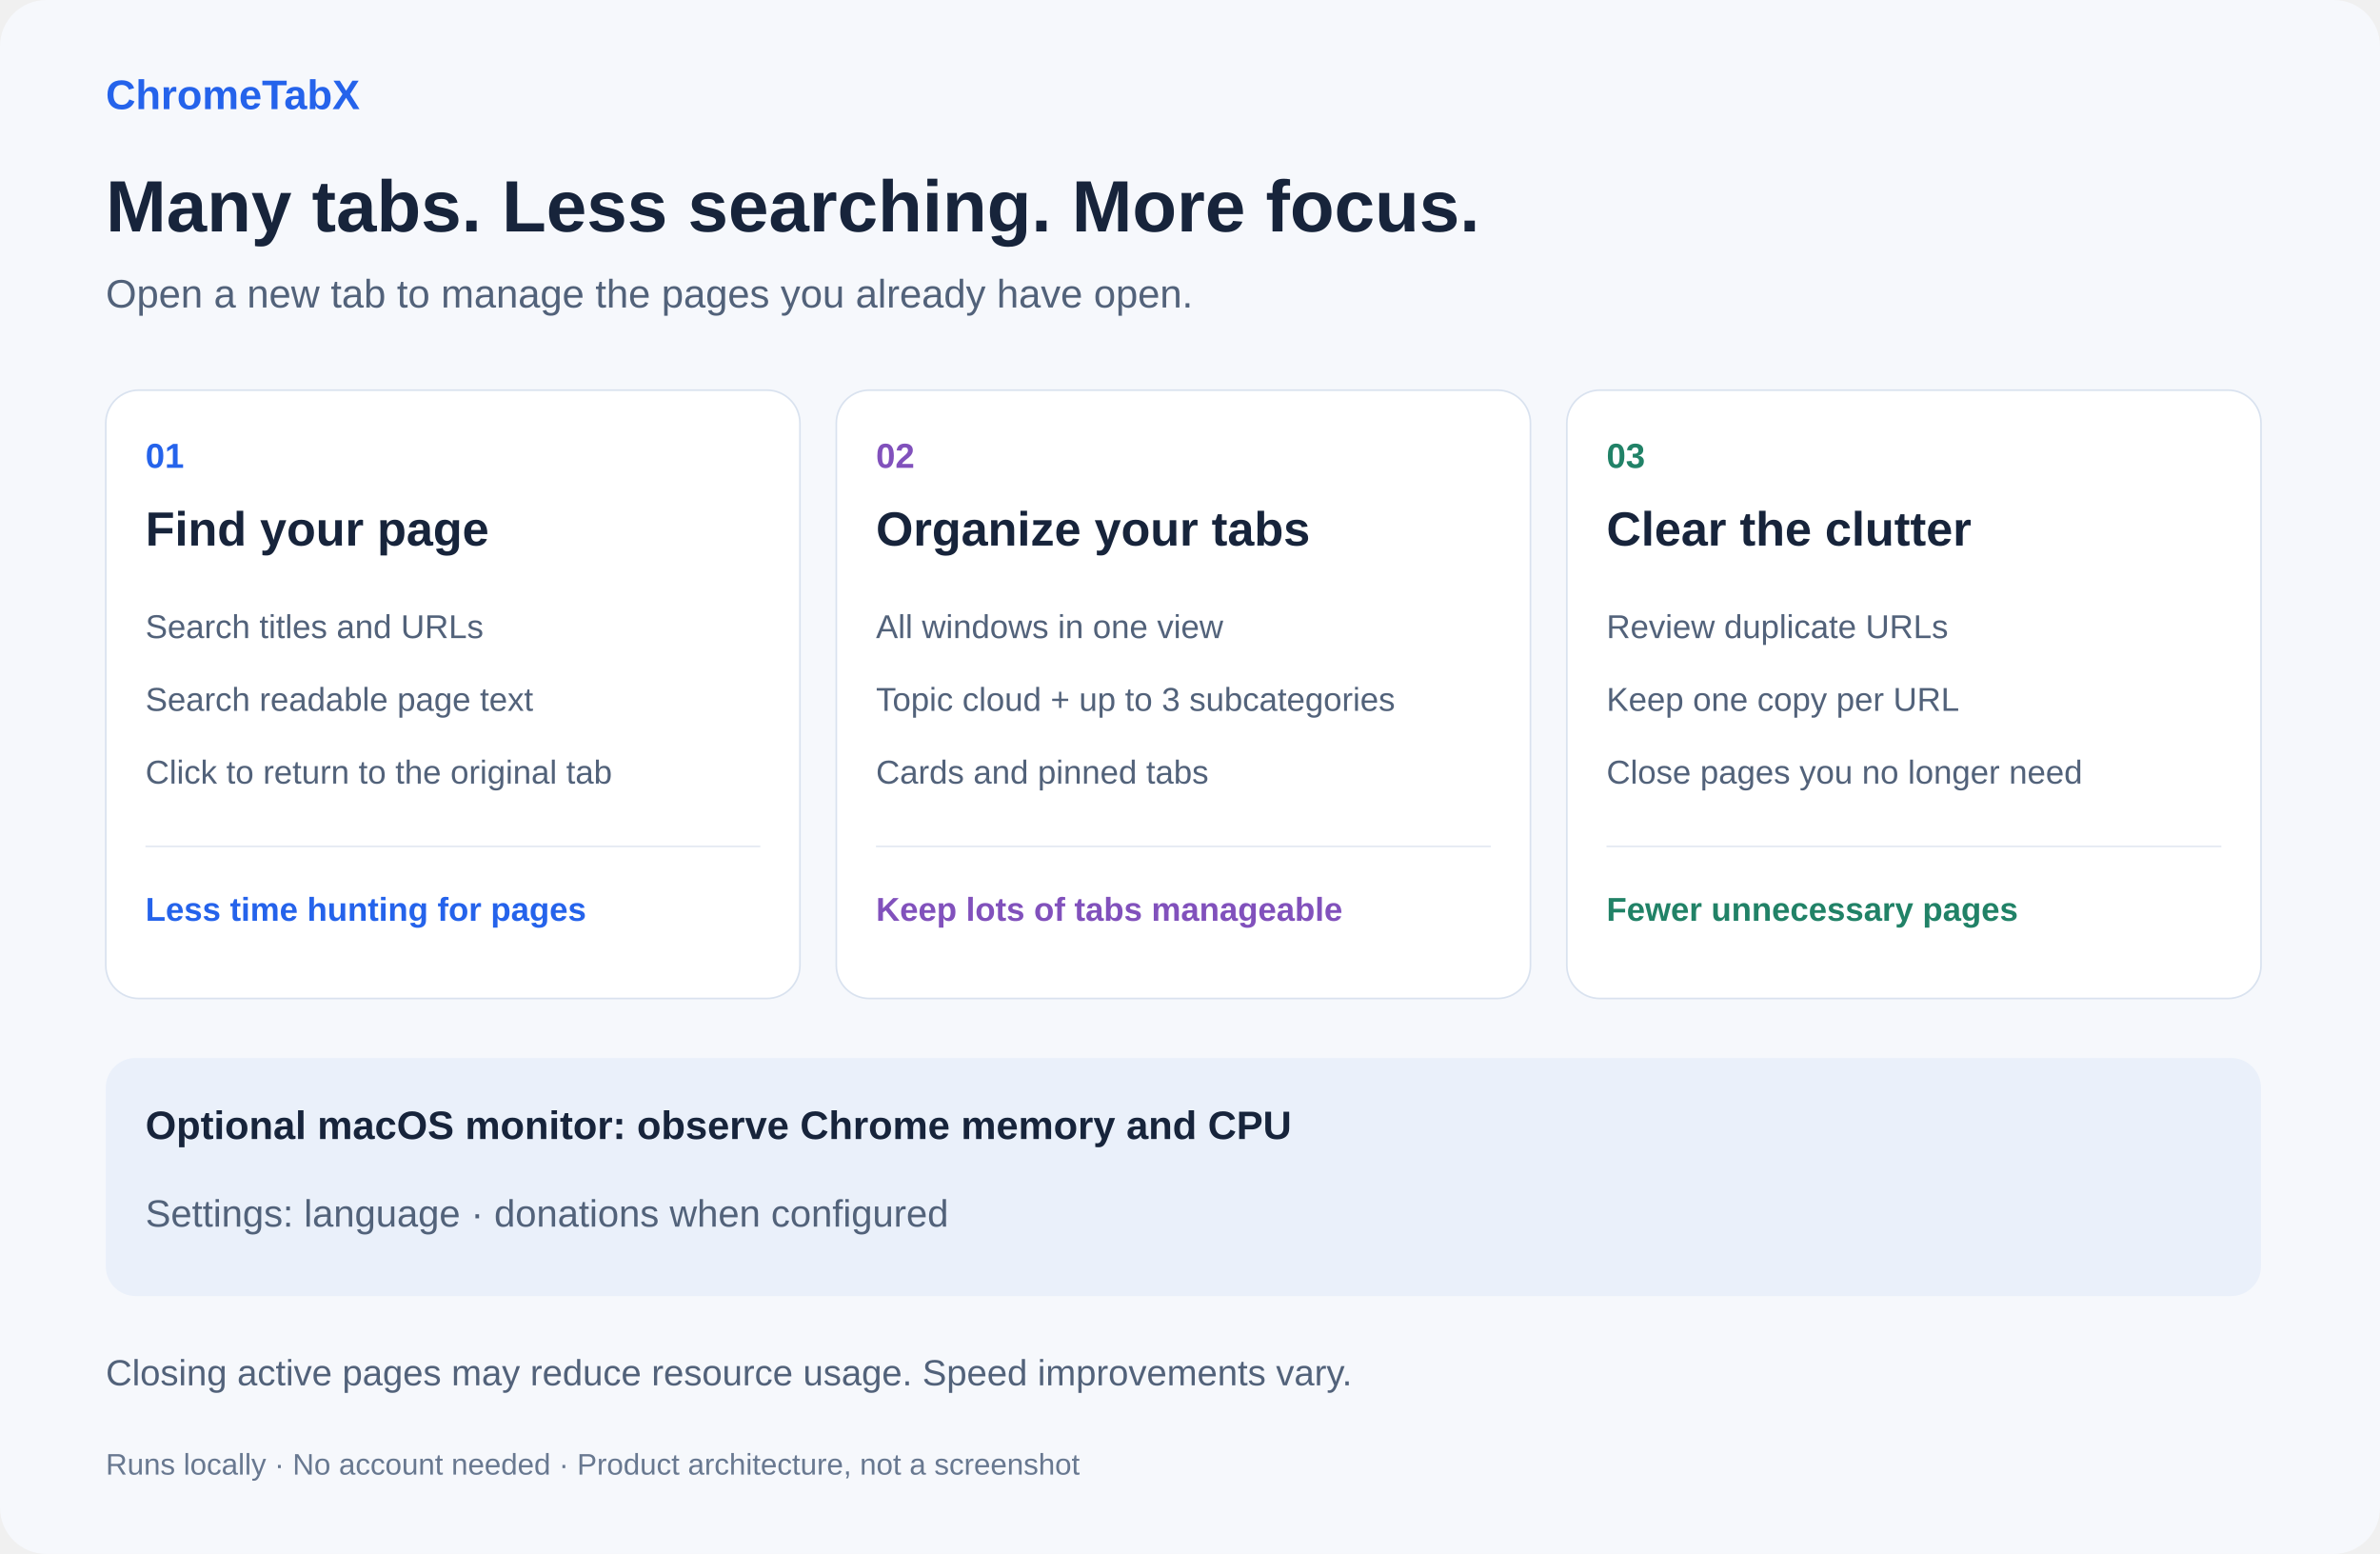
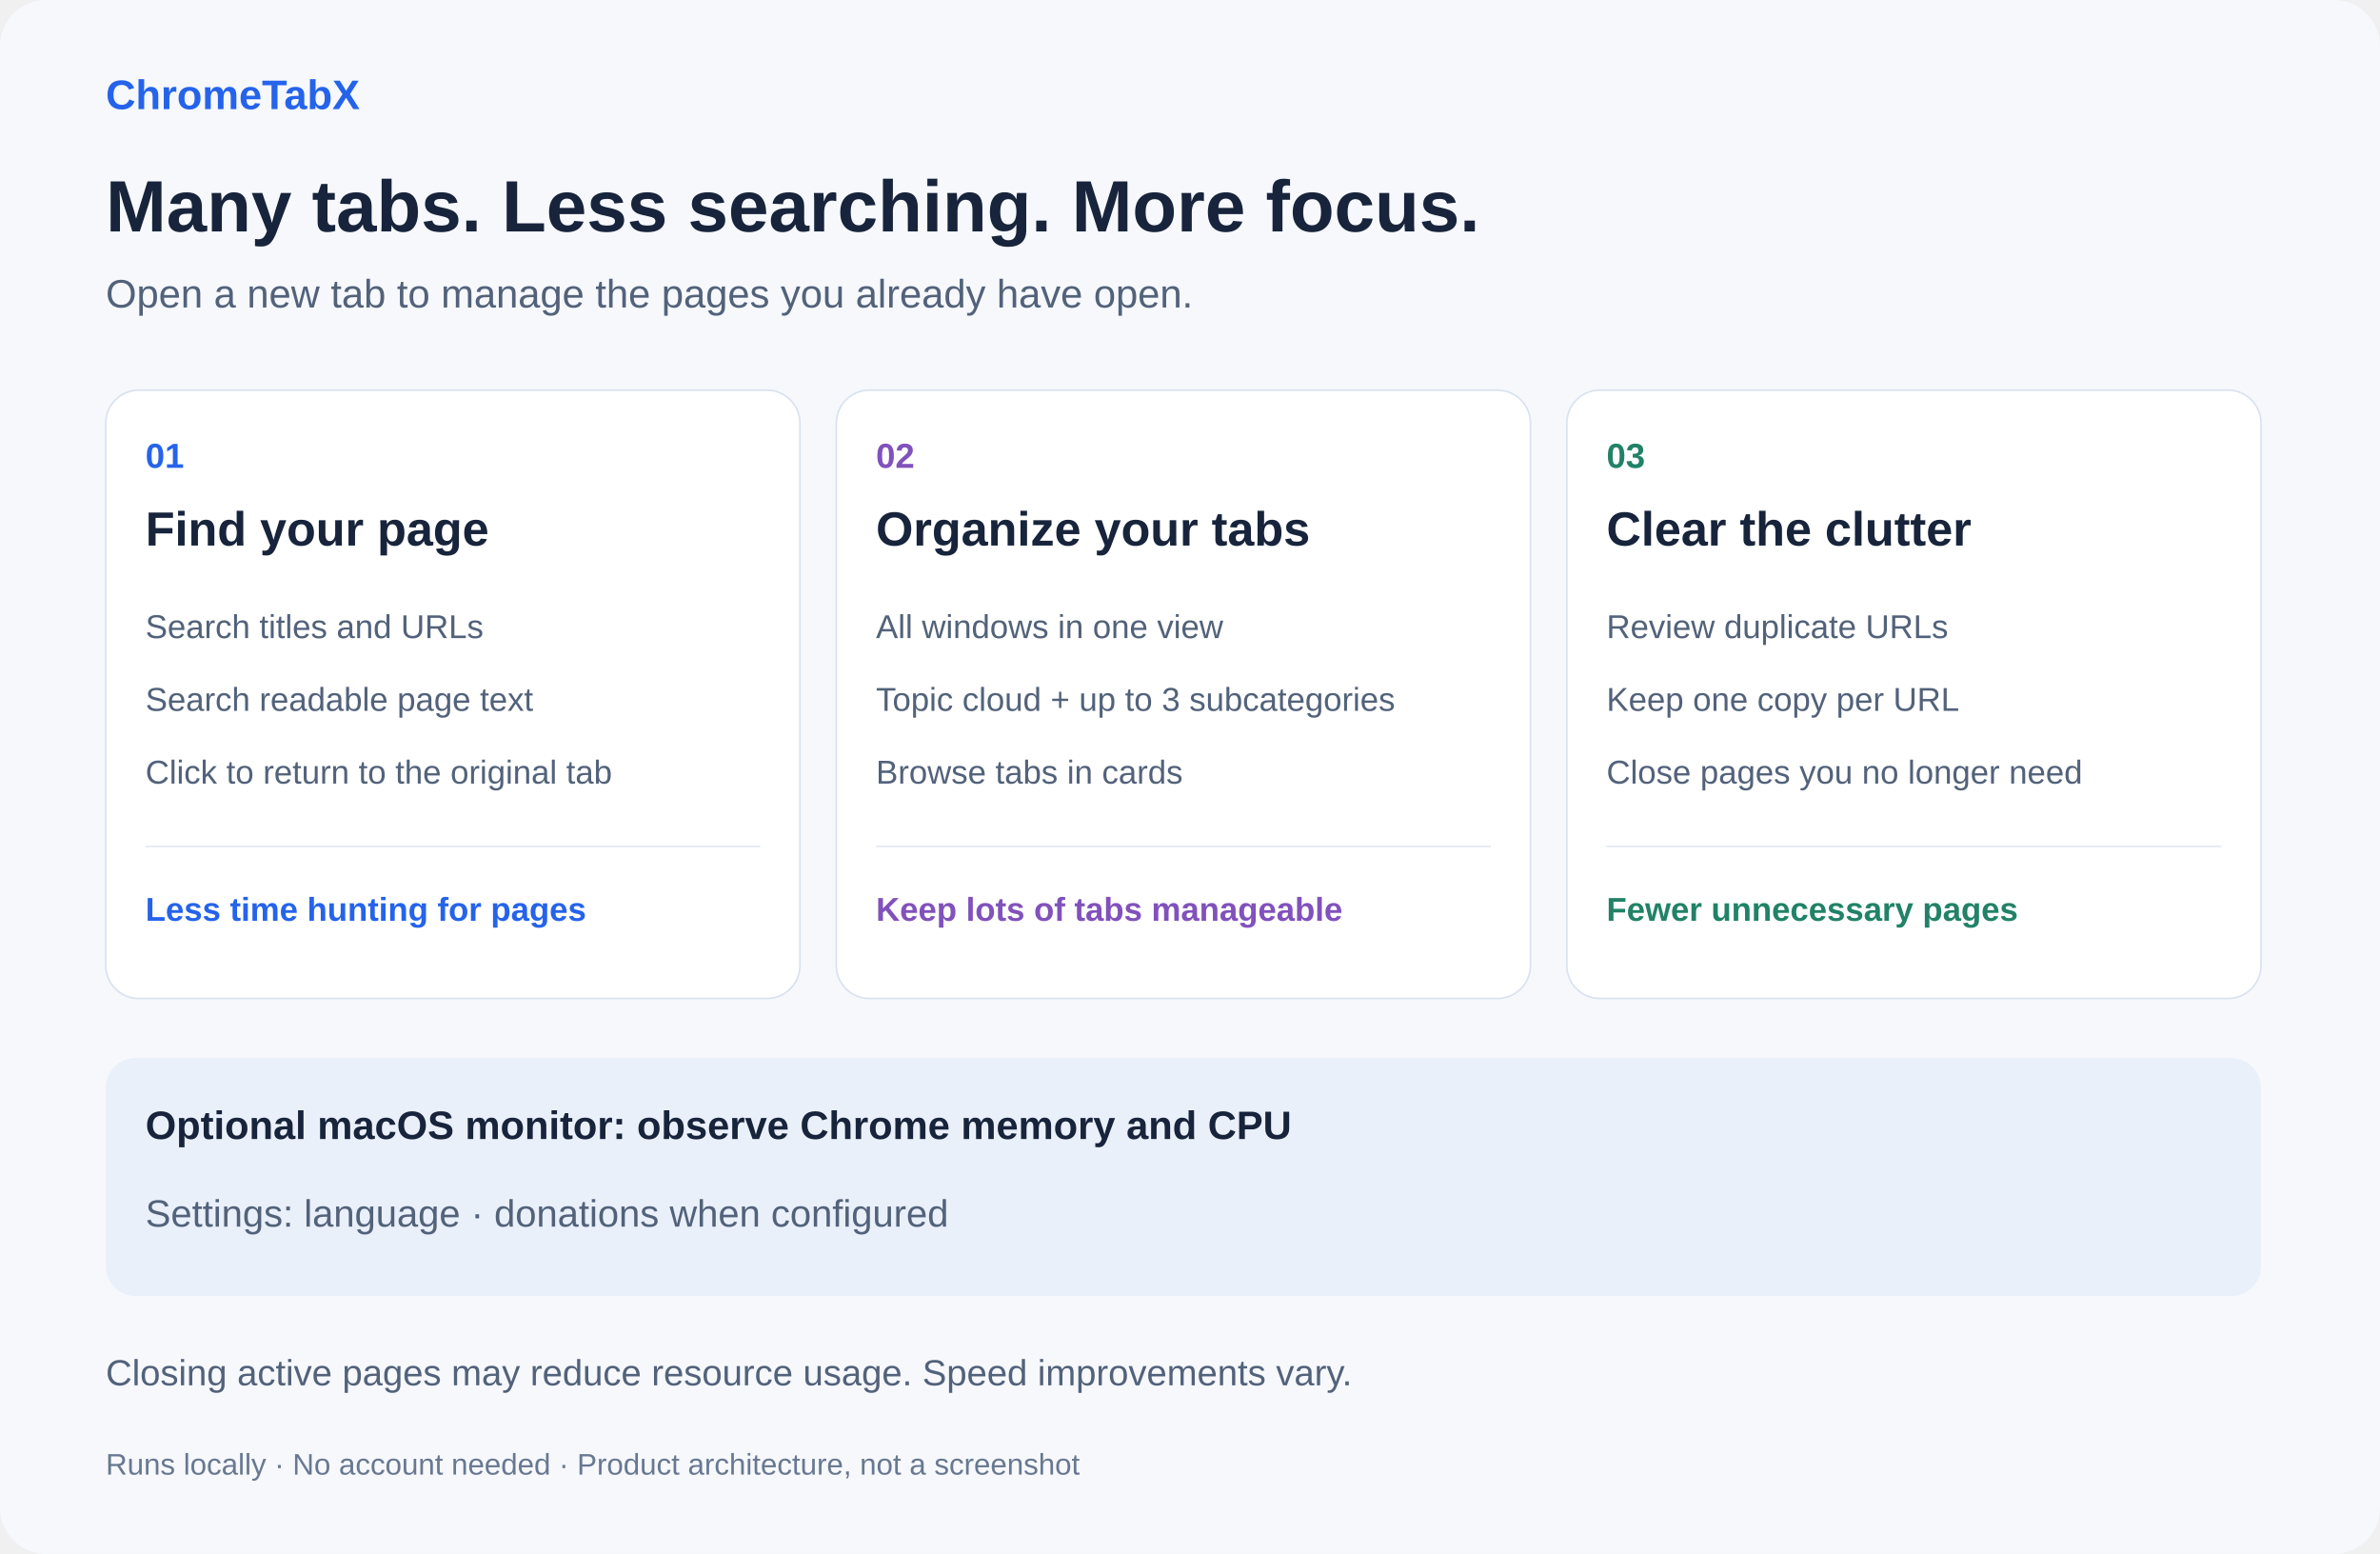
<svg xmlns="http://www.w3.org/2000/svg" width="1440" height="940" viewBox="0 0 1440 940" role="img">
  <rect width="1440" height="940" rx="28" fill="#f6f8fc" />
  <text x="64" y="66" font-family="Arial, Noto Sans CJK SC, PingFang SC, sans-serif" font-size="25" fill="#2563eb" font-weight="700">ChromeTabX</text>
  <text x="64" y="140" font-family="Arial, Noto Sans CJK SC, PingFang SC, sans-serif" font-size="44" fill="#17243b" font-weight="700">Many tabs. Less searching. More focus.</text>
  <text x="64" y="186" font-family="Arial, Noto Sans CJK SC, PingFang SC, sans-serif" font-size="24" fill="#52627a" font-weight="400">Open a new tab to manage the pages you already have open.</text>
  <rect x="64" y="236" width="420" height="368" rx="20" fill="white" stroke="#d9e2ef" />
  <text x="88" y="283" font-family="Arial, Noto Sans CJK SC, PingFang SC, sans-serif" font-size="21" fill="#2563eb" font-weight="700">01</text>
  <text x="88" y="330" font-family="Arial, Noto Sans CJK SC, PingFang SC, sans-serif" font-size="29" fill="#17243b" font-weight="700">Find your page</text>
  <text x="88" y="386" font-family="Arial, Noto Sans CJK SC, PingFang SC, sans-serif" font-size="20" fill="#52627a" font-weight="400">Search titles and URLs</text>
  <text x="88" y="430" font-family="Arial, Noto Sans CJK SC, PingFang SC, sans-serif" font-size="20" fill="#52627a" font-weight="400">Search readable page text</text>
  <text x="88" y="474" font-family="Arial, Noto Sans CJK SC, PingFang SC, sans-serif" font-size="20" fill="#52627a" font-weight="400">Click to return to the original tab</text>
  <path d="M88 512h372" stroke="#e3e9f2" />
  <text x="88" y="557" font-family="Arial, Noto Sans CJK SC, PingFang SC, sans-serif" font-size="20" fill="#2563eb" font-weight="700">Less time hunting for pages</text>
  <rect x="506" y="236" width="420" height="368" rx="20" fill="white" stroke="#d9e2ef" />
  <text x="530" y="283" font-family="Arial, Noto Sans CJK SC, PingFang SC, sans-serif" font-size="21" fill="#8151bc" font-weight="700">02</text>
  <text x="530" y="330" font-family="Arial, Noto Sans CJK SC, PingFang SC, sans-serif" font-size="29" fill="#17243b" font-weight="700">Organize your tabs</text>
  <text x="530" y="386" font-family="Arial, Noto Sans CJK SC, PingFang SC, sans-serif" font-size="20" fill="#52627a" font-weight="400">All windows in one view</text>
  <text x="530" y="430" font-family="Arial, Noto Sans CJK SC, PingFang SC, sans-serif" font-size="20" fill="#52627a" font-weight="400">Topic cloud + up to 3 subcategories</text>
-   <text x="530" y="474" font-family="Arial, Noto Sans CJK SC, PingFang SC, sans-serif" font-size="20" fill="#52627a" font-weight="400">Cards and pinned tabs</text>
+   <text x="530" y="474" font-family="Arial, Noto Sans CJK SC, PingFang SC, sans-serif" font-size="20" fill="#52627a" font-weight="400">Browse tabs in cards</text>
  <path d="M530 512h372" stroke="#e3e9f2" />
  <text x="530" y="557" font-family="Arial, Noto Sans CJK SC, PingFang SC, sans-serif" font-size="20" fill="#8151bc" font-weight="700">Keep lots of tabs manageable</text>
  <rect x="948" y="236" width="420" height="368" rx="20" fill="white" stroke="#d9e2ef" />
  <text x="972" y="283" font-family="Arial, Noto Sans CJK SC, PingFang SC, sans-serif" font-size="21" fill="#218267" font-weight="700">03</text>
  <text x="972" y="330" font-family="Arial, Noto Sans CJK SC, PingFang SC, sans-serif" font-size="29" fill="#17243b" font-weight="700">Clear the clutter</text>
  <text x="972" y="386" font-family="Arial, Noto Sans CJK SC, PingFang SC, sans-serif" font-size="20" fill="#52627a" font-weight="400">Review duplicate URLs</text>
  <text x="972" y="430" font-family="Arial, Noto Sans CJK SC, PingFang SC, sans-serif" font-size="20" fill="#52627a" font-weight="400">Keep one copy per URL</text>
  <text x="972" y="474" font-family="Arial, Noto Sans CJK SC, PingFang SC, sans-serif" font-size="20" fill="#52627a" font-weight="400">Close pages you no longer need</text>
  <path d="M972 512h372" stroke="#e3e9f2" />
  <text x="972" y="557" font-family="Arial, Noto Sans CJK SC, PingFang SC, sans-serif" font-size="20" fill="#218267" font-weight="700">Fewer unnecessary pages</text>
  <rect x="64" y="640" width="1304" height="144" rx="18" fill="#eaf0fa" />
  <text x="88" y="689" font-family="Arial, Noto Sans CJK SC, PingFang SC, sans-serif" font-size="24" fill="#17243b" font-weight="600">Optional macOS monitor: observe Chrome memory and CPU</text>
  <text x="88" y="742" font-family="Arial, Noto Sans CJK SC, PingFang SC, sans-serif" font-size="23" fill="#52627a" font-weight="400">Settings: language · donations when configured</text>
  <text x="64" y="838" font-family="Arial, Noto Sans CJK SC, PingFang SC, sans-serif" font-size="22" fill="#52627a" font-weight="400">Closing active pages may reduce resource usage. Speed improvements vary.</text>
  <text x="64" y="892" font-family="Arial, Noto Sans CJK SC, PingFang SC, sans-serif" font-size="18" fill="#687890" font-weight="400">Runs locally · No account needed · Product architecture, not a screenshot</text>
</svg>
